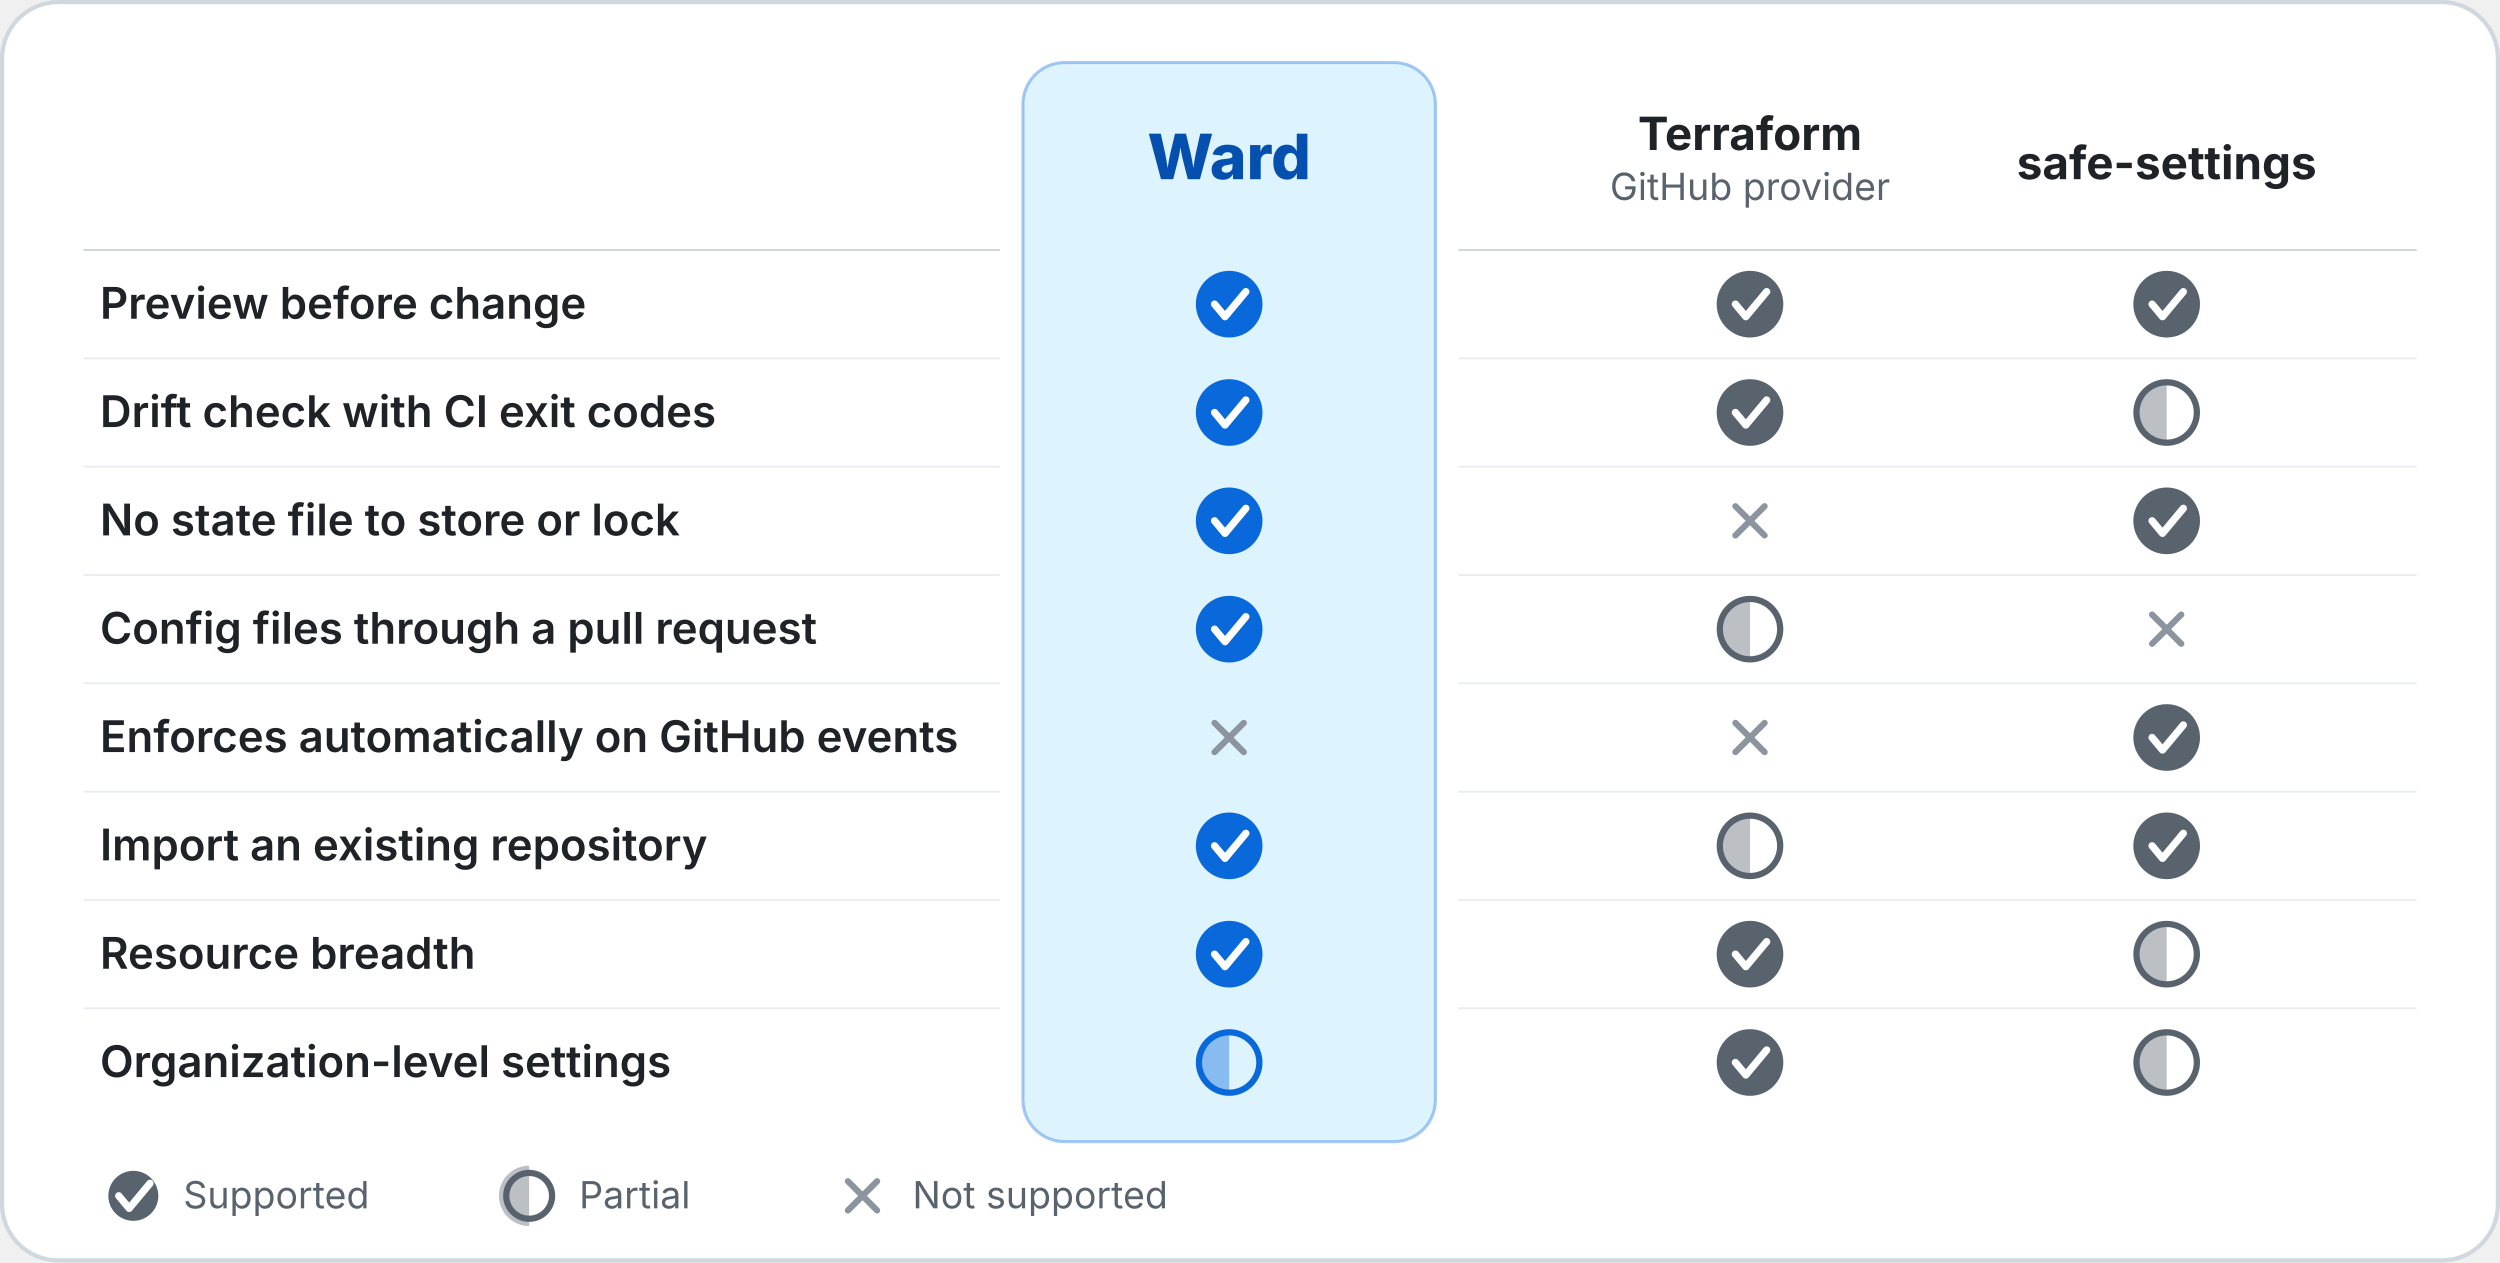
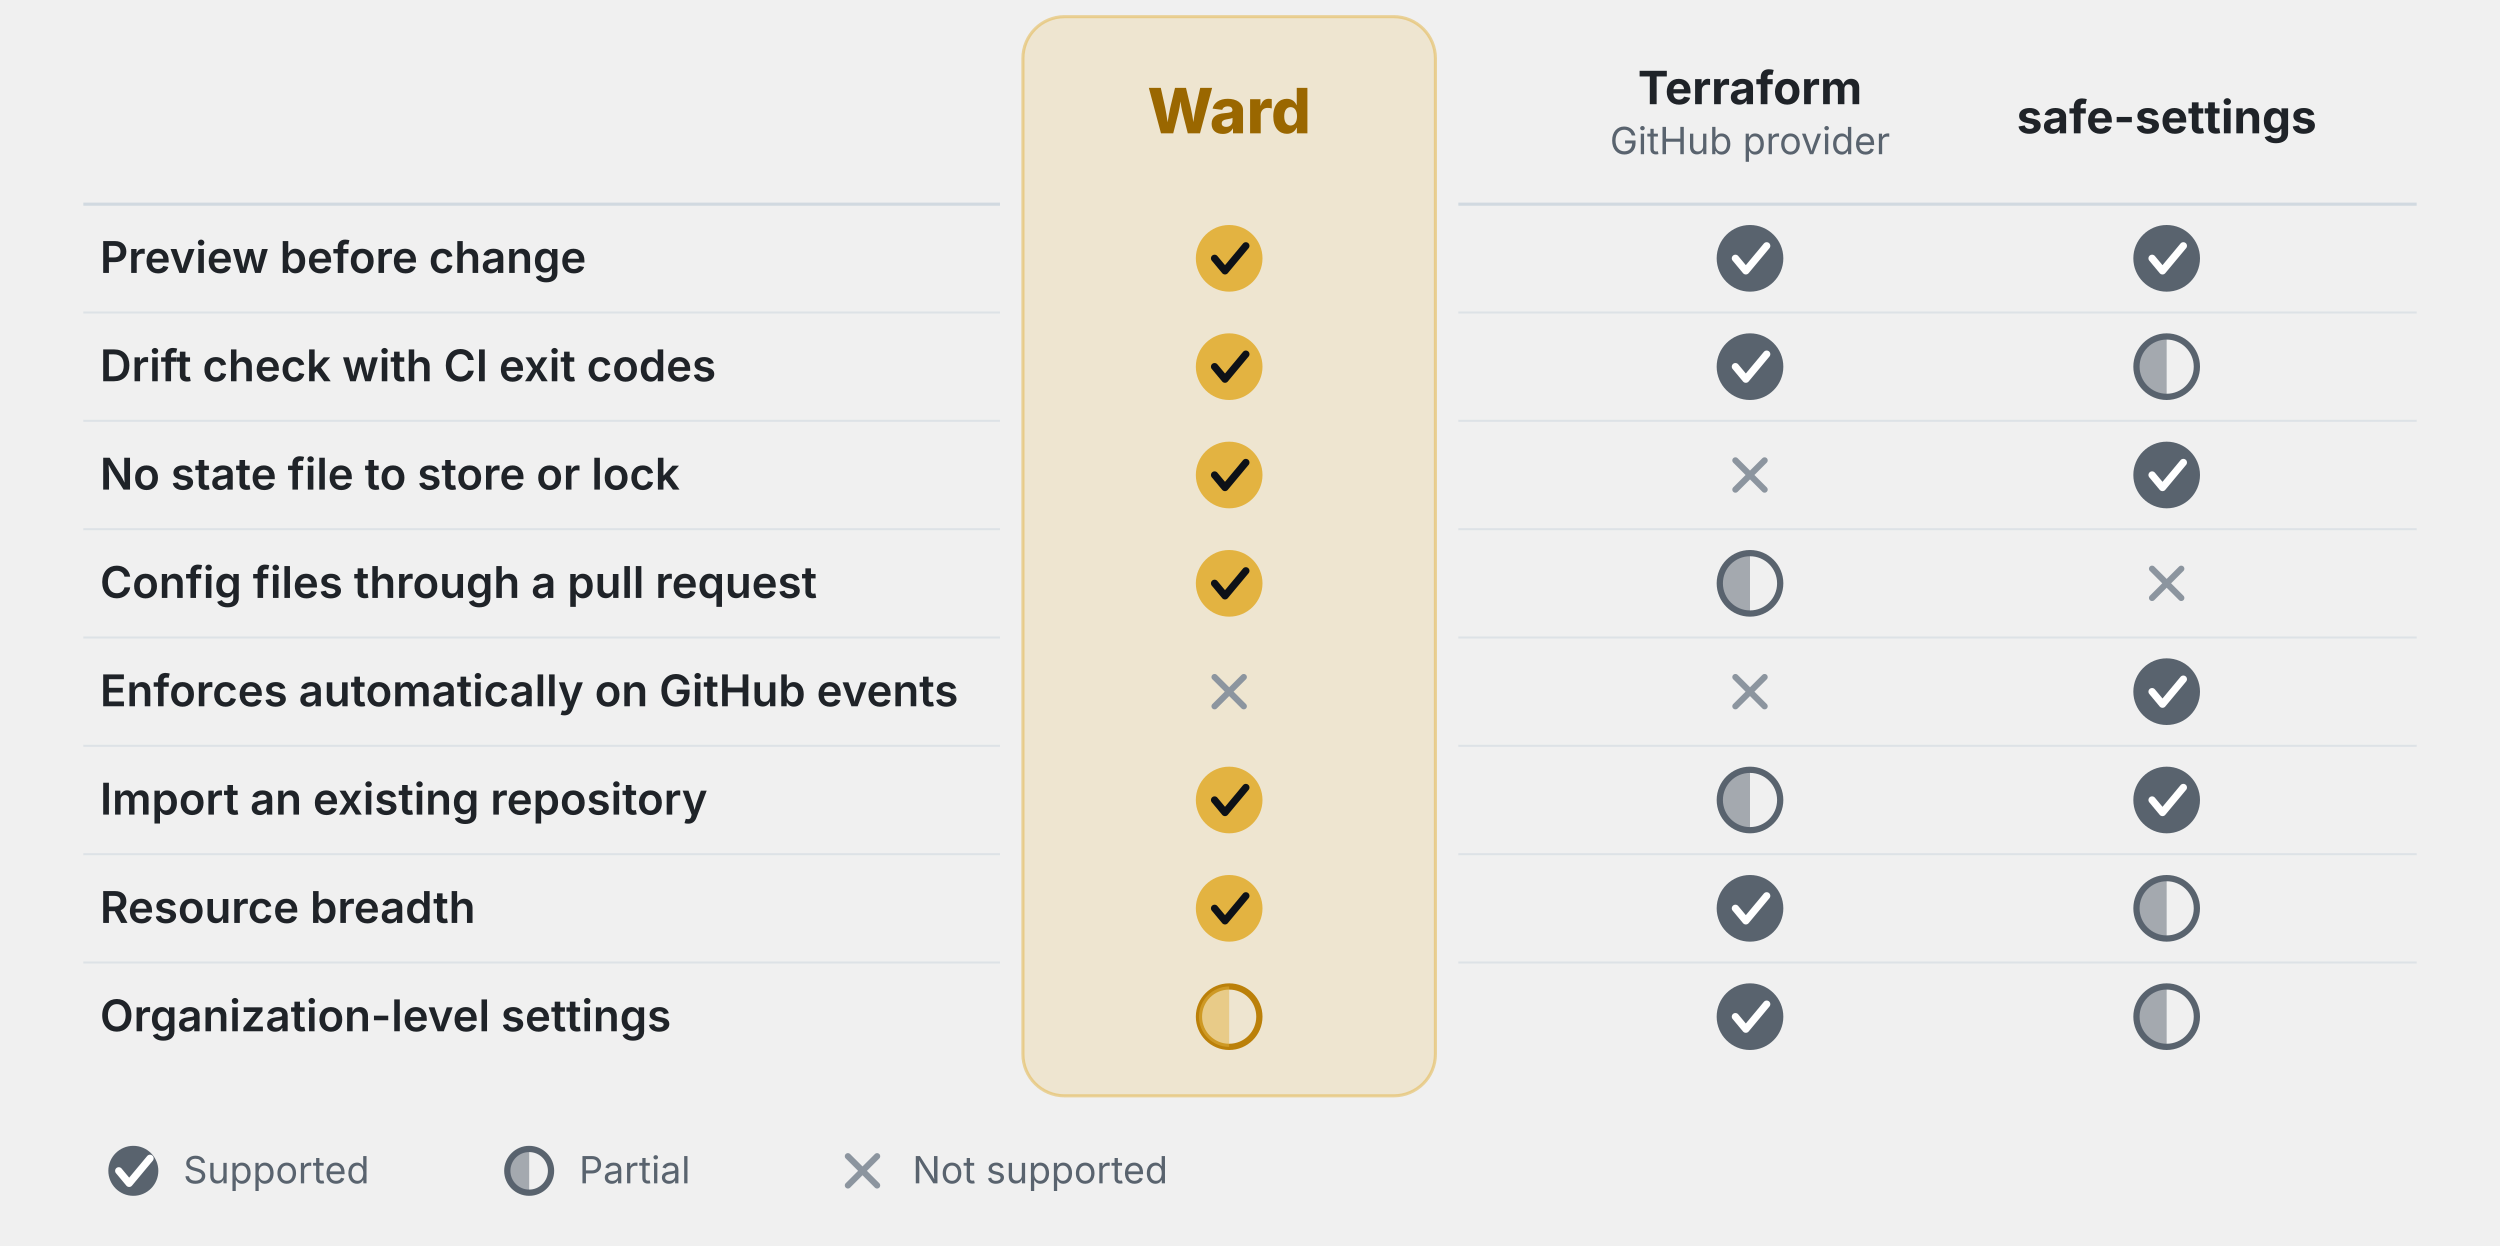
- <svg xmlns="http://www.w3.org/2000/svg" width="1200" height="606" viewBox="0 0 1200 606" font-family="Inter, 'Segoe UI', Helvetica, Arial, sans-serif">
+ <svg xmlns="http://www.w3.org/2000/svg" width="1200" height="598" viewBox="0 0 1200 598" font-family="Inter, 'Segoe UI', Helvetica, Arial, sans-serif">
+   <style>.fg{fill:#1F2328}.mu{fill:#59636E}.t{fill:#9A6700}.ln{stroke:#D1D9E0}.dim{stroke:#8C959F}.gk{fill:#59636E}.gks{stroke:#59636E}.gc{stroke:#FFFFFF}.ws{stroke:#BB8009}.tint{fill-opacity:0.18}.arr{stroke:#BB8009}.arrf{fill:#BB8009}.dsh{stroke:#8C959F}.dshf{fill:#8C959F}.chipt{fill:#1F2328}.gh{fill:#59636E}@media (prefers-color-scheme: dark){.fg{fill:#F0F6FC}.mu{fill:#9198A1}.t{fill:#E3B341}.ln{stroke:#3D444D}.dim{stroke:#6E7681}.gk{fill:#9198A1}.gks{stroke:#9198A1}.gc{stroke:#0D1117}.ws{stroke:#E3B341}.tint{fill-opacity:0.14}.arr{stroke:#E3B341}.arrf{fill:#E3B341}.dsh{stroke:#6E7681}.dshf{fill:#6E7681}.chipt{fill:#F0F6FC}.gh{fill:#9198A1}}</style>
  <defs />
-   <rect x="1" y="1" width="1198" height="604" rx="27" fill="#FFFFFF" stroke="#D0D7DE" stroke-width="2" />
-   <rect x="491" y="30" width="198" height="518" rx="20" fill="#DDF4FF" stroke="#0969DA" stroke-opacity="0.35" stroke-width="1.5" />
-   <text x="590" y="86" text-anchor="middle" font-size="30" font-weight="800" fill="#0550AE">Ward</text>
-   <text x="840" y="72" text-anchor="middle" font-size="22" font-weight="700" fill="#1F2328">Terraform</text>
-   <text x="840" y="96" text-anchor="middle" font-size="18" fill="#59636E">GitHub provider</text>
-   <text x="1040" y="86" text-anchor="middle" font-size="22" font-weight="700" fill="#1F2328">safe-settings</text>
-   <line x1="40" y1="120" x2="480" y2="120" stroke="#D0D7DE" />
-   <line x1="700" y1="120" x2="1160" y2="120" stroke="#D0D7DE" />
-   <text x="48" y="153" font-size="21" font-weight="600" fill="#1F2328">Preview before change</text>
-   <circle cx="590" cy="146" r="16" fill="#0969DA" />
-   <path d="M583 146l5 6l10 -12" fill="none" stroke="#FFFFFF" stroke-width="3.5" stroke-linecap="round" stroke-linejoin="round" />
-   <circle cx="840" cy="146" r="16" fill="#59636E" />
-   <path d="M833 146l5 6l10 -12" fill="none" stroke="#FFFFFF" stroke-width="3.5" stroke-linecap="round" stroke-linejoin="round" />
-   <circle cx="1040" cy="146" r="16" fill="#59636E" />
-   <path d="M1033 146l5 6l10 -12" fill="none" stroke="#FFFFFF" stroke-width="3.5" stroke-linecap="round" stroke-linejoin="round" />
-   <line x1="40" y1="172" x2="480" y2="172" stroke="#EAEEF2" />
-   <line x1="700" y1="172" x2="1160" y2="172" stroke="#EAEEF2" />
-   <text x="48" y="205" font-size="21" font-weight="600" fill="#1F2328">Drift check with CI exit codes</text>
-   <circle cx="590" cy="198" r="16" fill="#0969DA" />
-   <path d="M583 198l5 6l10 -12" fill="none" stroke="#FFFFFF" stroke-width="3.5" stroke-linecap="round" stroke-linejoin="round" />
-   <circle cx="840" cy="198" r="16" fill="#59636E" />
-   <path d="M833 198l5 6l10 -12" fill="none" stroke="#FFFFFF" stroke-width="3.5" stroke-linecap="round" stroke-linejoin="round" />
-   <circle cx="1040" cy="198" r="14.5" fill="none" stroke="#59636E" stroke-width="3" />
-   <path d="M1040 183.5a14.5 14.5 0 0 0 0 29z" fill="#59636E" fill-opacity="0.4" />
-   <line x1="40" y1="224" x2="480" y2="224" stroke="#EAEEF2" />
-   <line x1="700" y1="224" x2="1160" y2="224" stroke="#EAEEF2" />
-   <text x="48" y="257" font-size="21" font-weight="600" fill="#1F2328">No state file to store or lock</text>
-   <circle cx="590" cy="250" r="16" fill="#0969DA" />
-   <path d="M583 250l5 6l10 -12" fill="none" stroke="#FFFFFF" stroke-width="3.5" stroke-linecap="round" stroke-linejoin="round" />
-   <path d="M833 243l14 14m0 -14l-14 14" stroke="#8C959F" stroke-width="3" stroke-linecap="round" />
-   <circle cx="1040" cy="250" r="16" fill="#59636E" />
-   <path d="M1033 250l5 6l10 -12" fill="none" stroke="#FFFFFF" stroke-width="3.5" stroke-linecap="round" stroke-linejoin="round" />
-   <line x1="40" y1="276" x2="480" y2="276" stroke="#EAEEF2" />
-   <line x1="700" y1="276" x2="1160" y2="276" stroke="#EAEEF2" />
-   <text x="48" y="309" font-size="21" font-weight="600" fill="#1F2328">Config files through a pull request</text>
-   <circle cx="590" cy="302" r="16" fill="#0969DA" />
-   <path d="M583 302l5 6l10 -12" fill="none" stroke="#FFFFFF" stroke-width="3.5" stroke-linecap="round" stroke-linejoin="round" />
-   <circle cx="840" cy="302" r="14.5" fill="none" stroke="#59636E" stroke-width="3" />
-   <path d="M840 287.5a14.5 14.5 0 0 0 0 29z" fill="#59636E" fill-opacity="0.4" />
-   <path d="M1033 295l14 14m0 -14l-14 14" stroke="#8C959F" stroke-width="3" stroke-linecap="round" />
-   <line x1="40" y1="328" x2="480" y2="328" stroke="#EAEEF2" />
-   <line x1="700" y1="328" x2="1160" y2="328" stroke="#EAEEF2" />
-   <text x="48" y="361" font-size="21" font-weight="600" fill="#1F2328">Enforces automatically on GitHub events</text>
-   <path d="M583 347l14 14m0 -14l-14 14" stroke="#8C959F" stroke-width="3" stroke-linecap="round" />
-   <path d="M833 347l14 14m0 -14l-14 14" stroke="#8C959F" stroke-width="3" stroke-linecap="round" />
-   <circle cx="1040" cy="354" r="16" fill="#59636E" />
-   <path d="M1033 354l5 6l10 -12" fill="none" stroke="#FFFFFF" stroke-width="3.5" stroke-linecap="round" stroke-linejoin="round" />
-   <line x1="40" y1="380" x2="480" y2="380" stroke="#EAEEF2" />
-   <line x1="700" y1="380" x2="1160" y2="380" stroke="#EAEEF2" />
-   <text x="48" y="413" font-size="21" font-weight="600" fill="#1F2328">Import an existing repository</text>
-   <circle cx="590" cy="406" r="16" fill="#0969DA" />
-   <path d="M583 406l5 6l10 -12" fill="none" stroke="#FFFFFF" stroke-width="3.5" stroke-linecap="round" stroke-linejoin="round" />
-   <circle cx="840" cy="406" r="14.5" fill="none" stroke="#59636E" stroke-width="3" />
-   <path d="M840 391.5a14.5 14.5 0 0 0 0 29z" fill="#59636E" fill-opacity="0.4" />
-   <circle cx="1040" cy="406" r="16" fill="#59636E" />
-   <path d="M1033 406l5 6l10 -12" fill="none" stroke="#FFFFFF" stroke-width="3.5" stroke-linecap="round" stroke-linejoin="round" />
-   <line x1="40" y1="432" x2="480" y2="432" stroke="#EAEEF2" />
-   <line x1="700" y1="432" x2="1160" y2="432" stroke="#EAEEF2" />
-   <text x="48" y="465" font-size="21" font-weight="600" fill="#1F2328">Resource breadth</text>
-   <circle cx="590" cy="458" r="16" fill="#0969DA" />
-   <path d="M583 458l5 6l10 -12" fill="none" stroke="#FFFFFF" stroke-width="3.5" stroke-linecap="round" stroke-linejoin="round" />
-   <circle cx="840" cy="458" r="16" fill="#59636E" />
-   <path d="M833 458l5 6l10 -12" fill="none" stroke="#FFFFFF" stroke-width="3.5" stroke-linecap="round" stroke-linejoin="round" />
-   <circle cx="1040" cy="458" r="14.5" fill="none" stroke="#59636E" stroke-width="3" />
-   <path d="M1040 443.5a14.5 14.5 0 0 0 0 29z" fill="#59636E" fill-opacity="0.4" />
-   <line x1="40" y1="484" x2="480" y2="484" stroke="#EAEEF2" />
-   <line x1="700" y1="484" x2="1160" y2="484" stroke="#EAEEF2" />
-   <text x="48" y="517" font-size="21" font-weight="600" fill="#1F2328">Organization-level settings</text>
-   <circle cx="590" cy="510" r="14.5" fill="none" stroke="#0969DA" stroke-width="3" />
-   <path d="M590 495.5a14.5 14.5 0 0 0 0 29z" fill="#0969DA" fill-opacity="0.4" />
-   <circle cx="840" cy="510" r="16" fill="#59636E" />
-   <path d="M833 510l5 6l10 -12" fill="none" stroke="#FFFFFF" stroke-width="3.5" stroke-linecap="round" stroke-linejoin="round" />
-   <circle cx="1040" cy="510" r="14.5" fill="none" stroke="#59636E" stroke-width="3" />
-   <path d="M1040 495.5a14.5 14.5 0 0 0 0 29z" fill="#59636E" fill-opacity="0.4" />
-   <circle cx="64" cy="574" r="12" fill="#59636E" />
-   <path d="M57 574l5 6l10 -12" fill="none" stroke="#FFFFFF" stroke-width="3.5" stroke-linecap="round" stroke-linejoin="round" />
-   <text x="88" y="580" font-size="18" fill="#59636E">Supported</text>
-   <circle cx="254" cy="574" r="11" fill="none" stroke="#59636E" stroke-width="3" />
-   <path d="M254 559.5a14.5 14.5 0 0 0 0 29z" fill="#59636E" fill-opacity="0.4" />
-   <text x="278" y="580" font-size="18" fill="#59636E">Partial</text>
-   <path d="M407 567l14 14m0 -14l-14 14" stroke="#8C959F" stroke-width="3" stroke-linecap="round" />
-   <text x="438" y="580" font-size="18" fill="#59636E">Not supported</text>
+   <rect x="491" y="8" width="198" height="518" rx="20" fill="#E3B341" class="tint" />
+   <rect x="491" y="8" width="198" height="518" rx="20" fill="none" stroke="#E3B341" stroke-opacity="0.5" stroke-width="1.5" />
+   <text x="590" y="64" text-anchor="middle" font-size="30" font-weight="800" class="t">Ward</text>
+   <text x="840" y="50" text-anchor="middle" font-size="22" font-weight="700" class="fg">Terraform</text>
+   <text x="840" y="74" text-anchor="middle" font-size="18" class="mu">GitHub provider</text>
+   <text x="1040" y="64" text-anchor="middle" font-size="22" font-weight="700" class="fg">safe-settings</text>
+   <g class="ln" stroke-width="1.5">
+     <line x1="40" y1="98" x2="480" y2="98" />
+     <line x1="700" y1="98" x2="1160" y2="98" />
+   </g>
+   <text x="48" y="131" font-size="21" font-weight="600" class="fg">Preview before change</text>
+   <circle cx="590" cy="124" r="16" fill="#E3B341" />
+   <path d="M583 124l5 6l10 -12" fill="none" stroke="#0D1117" stroke-width="3.5" stroke-linecap="round" stroke-linejoin="round" />
+   <circle cx="840" cy="124" r="16" class="gk" />
+   <path d="M833 124l5 6l10 -12" fill="none" class="gc" stroke-width="3.5" stroke-linecap="round" stroke-linejoin="round" />
+   <circle cx="1040" cy="124" r="16" class="gk" />
+   <path d="M1033 124l5 6l10 -12" fill="none" class="gc" stroke-width="3.5" stroke-linecap="round" stroke-linejoin="round" />
+   <g class="ln" stroke-width="1" stroke-opacity="0.6">
+     <line x1="40" y1="150" x2="480" y2="150" />
+     <line x1="700" y1="150" x2="1160" y2="150" />
+   </g>
+   <text x="48" y="183" font-size="21" font-weight="600" class="fg">Drift check with CI exit codes</text>
+   <circle cx="590" cy="176" r="16" fill="#E3B341" />
+   <path d="M583 176l5 6l10 -12" fill="none" stroke="#0D1117" stroke-width="3.5" stroke-linecap="round" stroke-linejoin="round" />
+   <circle cx="840" cy="176" r="16" class="gk" />
+   <path d="M833 176l5 6l10 -12" fill="none" class="gc" stroke-width="3.5" stroke-linecap="round" stroke-linejoin="round" />
+   <circle cx="1040" cy="176" r="14.5" fill="none" class="gks" stroke-width="3" />
+   <path d="M1040 161.5a14.5 14.5 0 0 0 0 29z" class="gk" fill-opacity="0.5" />
+   <g class="ln" stroke-width="1" stroke-opacity="0.6">
+     <line x1="40" y1="202" x2="480" y2="202" />
+     <line x1="700" y1="202" x2="1160" y2="202" />
+   </g>
+   <text x="48" y="235" font-size="21" font-weight="600" class="fg">No state file to store or lock</text>
+   <circle cx="590" cy="228" r="16" fill="#E3B341" />
+   <path d="M583 228l5 6l10 -12" fill="none" stroke="#0D1117" stroke-width="3.5" stroke-linecap="round" stroke-linejoin="round" />
+   <path d="M833 221l14 14m0 -14l-14 14" class="dim" fill="none" stroke-width="3" stroke-linecap="round" />
+   <circle cx="1040" cy="228" r="16" class="gk" />
+   <path d="M1033 228l5 6l10 -12" fill="none" class="gc" stroke-width="3.5" stroke-linecap="round" stroke-linejoin="round" />
+   <g class="ln" stroke-width="1" stroke-opacity="0.6">
+     <line x1="40" y1="254" x2="480" y2="254" />
+     <line x1="700" y1="254" x2="1160" y2="254" />
+   </g>
+   <text x="48" y="287" font-size="21" font-weight="600" class="fg">Config files through a pull request</text>
+   <circle cx="590" cy="280" r="16" fill="#E3B341" />
+   <path d="M583 280l5 6l10 -12" fill="none" stroke="#0D1117" stroke-width="3.5" stroke-linecap="round" stroke-linejoin="round" />
+   <circle cx="840" cy="280" r="14.5" fill="none" class="gks" stroke-width="3" />
+   <path d="M840 265.5a14.5 14.5 0 0 0 0 29z" class="gk" fill-opacity="0.5" />
+   <path d="M1033 273l14 14m0 -14l-14 14" class="dim" fill="none" stroke-width="3" stroke-linecap="round" />
+   <g class="ln" stroke-width="1" stroke-opacity="0.6">
+     <line x1="40" y1="306" x2="480" y2="306" />
+     <line x1="700" y1="306" x2="1160" y2="306" />
+   </g>
+   <text x="48" y="339" font-size="21" font-weight="600" class="fg">Enforces automatically on GitHub events</text>
+   <path d="M583 325l14 14m0 -14l-14 14" class="dim" fill="none" stroke-width="3" stroke-linecap="round" />
+   <path d="M833 325l14 14m0 -14l-14 14" class="dim" fill="none" stroke-width="3" stroke-linecap="round" />
+   <circle cx="1040" cy="332" r="16" class="gk" />
+   <path d="M1033 332l5 6l10 -12" fill="none" class="gc" stroke-width="3.5" stroke-linecap="round" stroke-linejoin="round" />
+   <g class="ln" stroke-width="1" stroke-opacity="0.6">
+     <line x1="40" y1="358" x2="480" y2="358" />
+     <line x1="700" y1="358" x2="1160" y2="358" />
+   </g>
+   <text x="48" y="391" font-size="21" font-weight="600" class="fg">Import an existing repository</text>
+   <circle cx="590" cy="384" r="16" fill="#E3B341" />
+   <path d="M583 384l5 6l10 -12" fill="none" stroke="#0D1117" stroke-width="3.5" stroke-linecap="round" stroke-linejoin="round" />
+   <circle cx="840" cy="384" r="14.5" fill="none" class="gks" stroke-width="3" />
+   <path d="M840 369.5a14.5 14.5 0 0 0 0 29z" class="gk" fill-opacity="0.5" />
+   <circle cx="1040" cy="384" r="16" class="gk" />
+   <path d="M1033 384l5 6l10 -12" fill="none" class="gc" stroke-width="3.5" stroke-linecap="round" stroke-linejoin="round" />
+   <g class="ln" stroke-width="1" stroke-opacity="0.6">
+     <line x1="40" y1="410" x2="480" y2="410" />
+     <line x1="700" y1="410" x2="1160" y2="410" />
+   </g>
+   <text x="48" y="443" font-size="21" font-weight="600" class="fg">Resource breadth</text>
+   <circle cx="590" cy="436" r="16" fill="#E3B341" />
+   <path d="M583 436l5 6l10 -12" fill="none" stroke="#0D1117" stroke-width="3.5" stroke-linecap="round" stroke-linejoin="round" />
+   <circle cx="840" cy="436" r="16" class="gk" />
+   <path d="M833 436l5 6l10 -12" fill="none" class="gc" stroke-width="3.5" stroke-linecap="round" stroke-linejoin="round" />
+   <circle cx="1040" cy="436" r="14.5" fill="none" class="gks" stroke-width="3" />
+   <path d="M1040 421.5a14.5 14.5 0 0 0 0 29z" class="gk" fill-opacity="0.5" />
+   <g class="ln" stroke-width="1" stroke-opacity="0.6">
+     <line x1="40" y1="462" x2="480" y2="462" />
+     <line x1="700" y1="462" x2="1160" y2="462" />
+   </g>
+   <text x="48" y="495" font-size="21" font-weight="600" class="fg">Organization-level settings</text>
+   <circle cx="590" cy="488" r="14.5" fill="none" class="ws" stroke-width="3" />
+   <path d="M590 473.5a14.5 14.5 0 0 0 0 29z" fill="#E3B341" fill-opacity="0.5" />
+   <circle cx="840" cy="488" r="16" class="gk" />
+   <path d="M833 488l5 6l10 -12" fill="none" class="gc" stroke-width="3.5" stroke-linecap="round" stroke-linejoin="round" />
+   <circle cx="1040" cy="488" r="14.5" fill="none" class="gks" stroke-width="3" />
+   <path d="M1040 473.5a14.5 14.5 0 0 0 0 29z" class="gk" fill-opacity="0.5" />
+   <circle cx="64" cy="562" r="12" class="gk" />
+   <path d="M57 562l5 6l10 -12" fill="none" class="gc" stroke-width="3.5" stroke-linecap="round" stroke-linejoin="round" />
+   <text x="88" y="568" font-size="18" class="mu">Supported</text>
+   <circle cx="254" cy="562" r="10.5" fill="none" class="gks" stroke-width="3" />
+   <path d="M254 551.5a10.5 10.5 0 0 0 0 21z" class="gk" fill-opacity="0.5" />
+   <text x="278" y="568" font-size="18" class="mu">Partial</text>
+   <path d="M407 555l14 14m0 -14l-14 14" class="dim" fill="none" stroke-width="3" stroke-linecap="round" />
+   <text x="438" y="568" font-size="18" class="mu">Not supported</text>
</svg>
